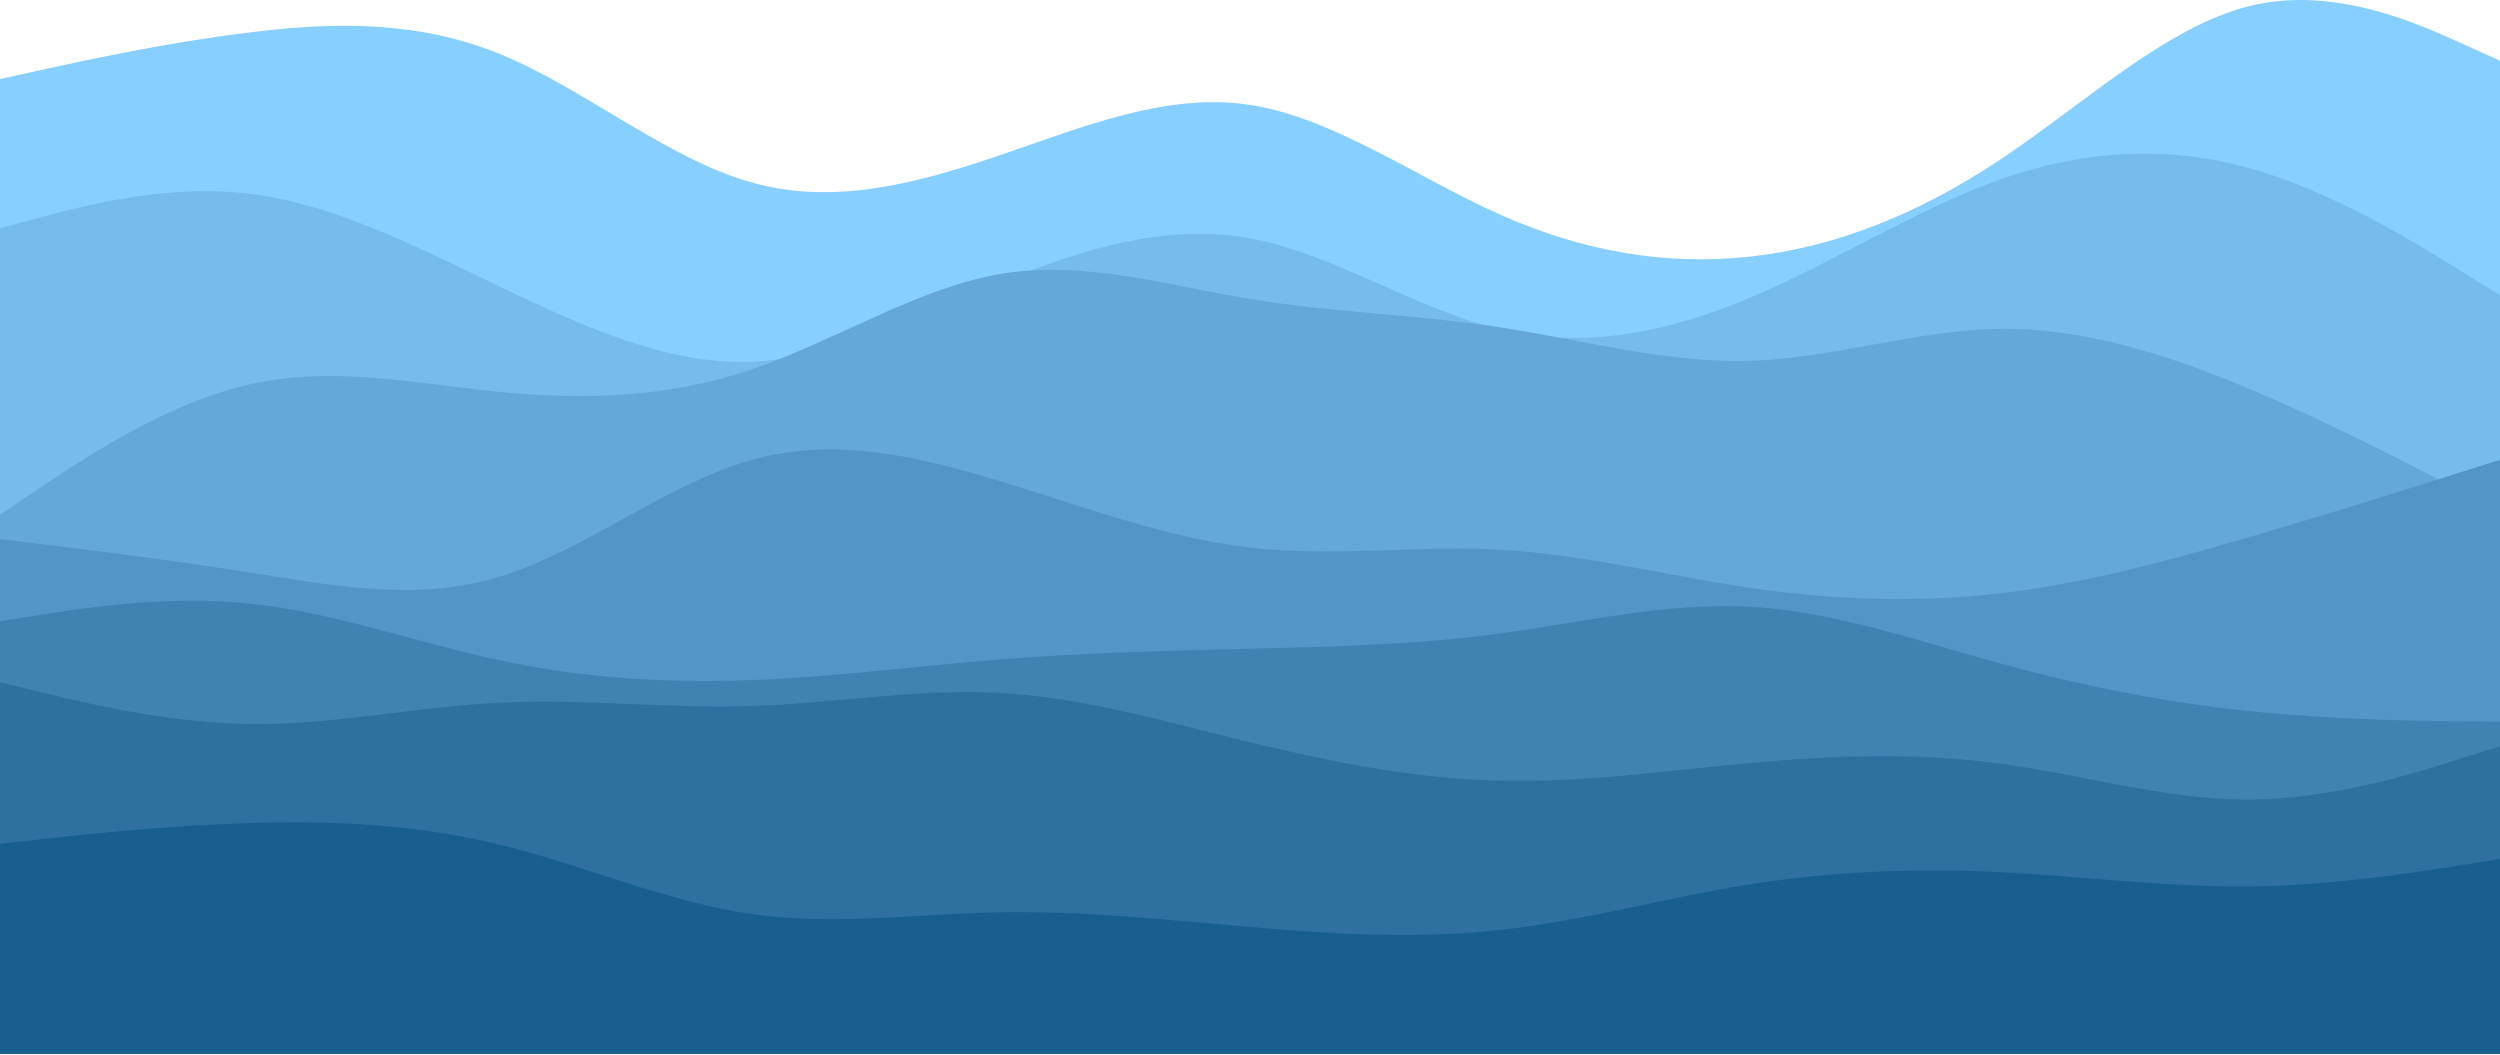
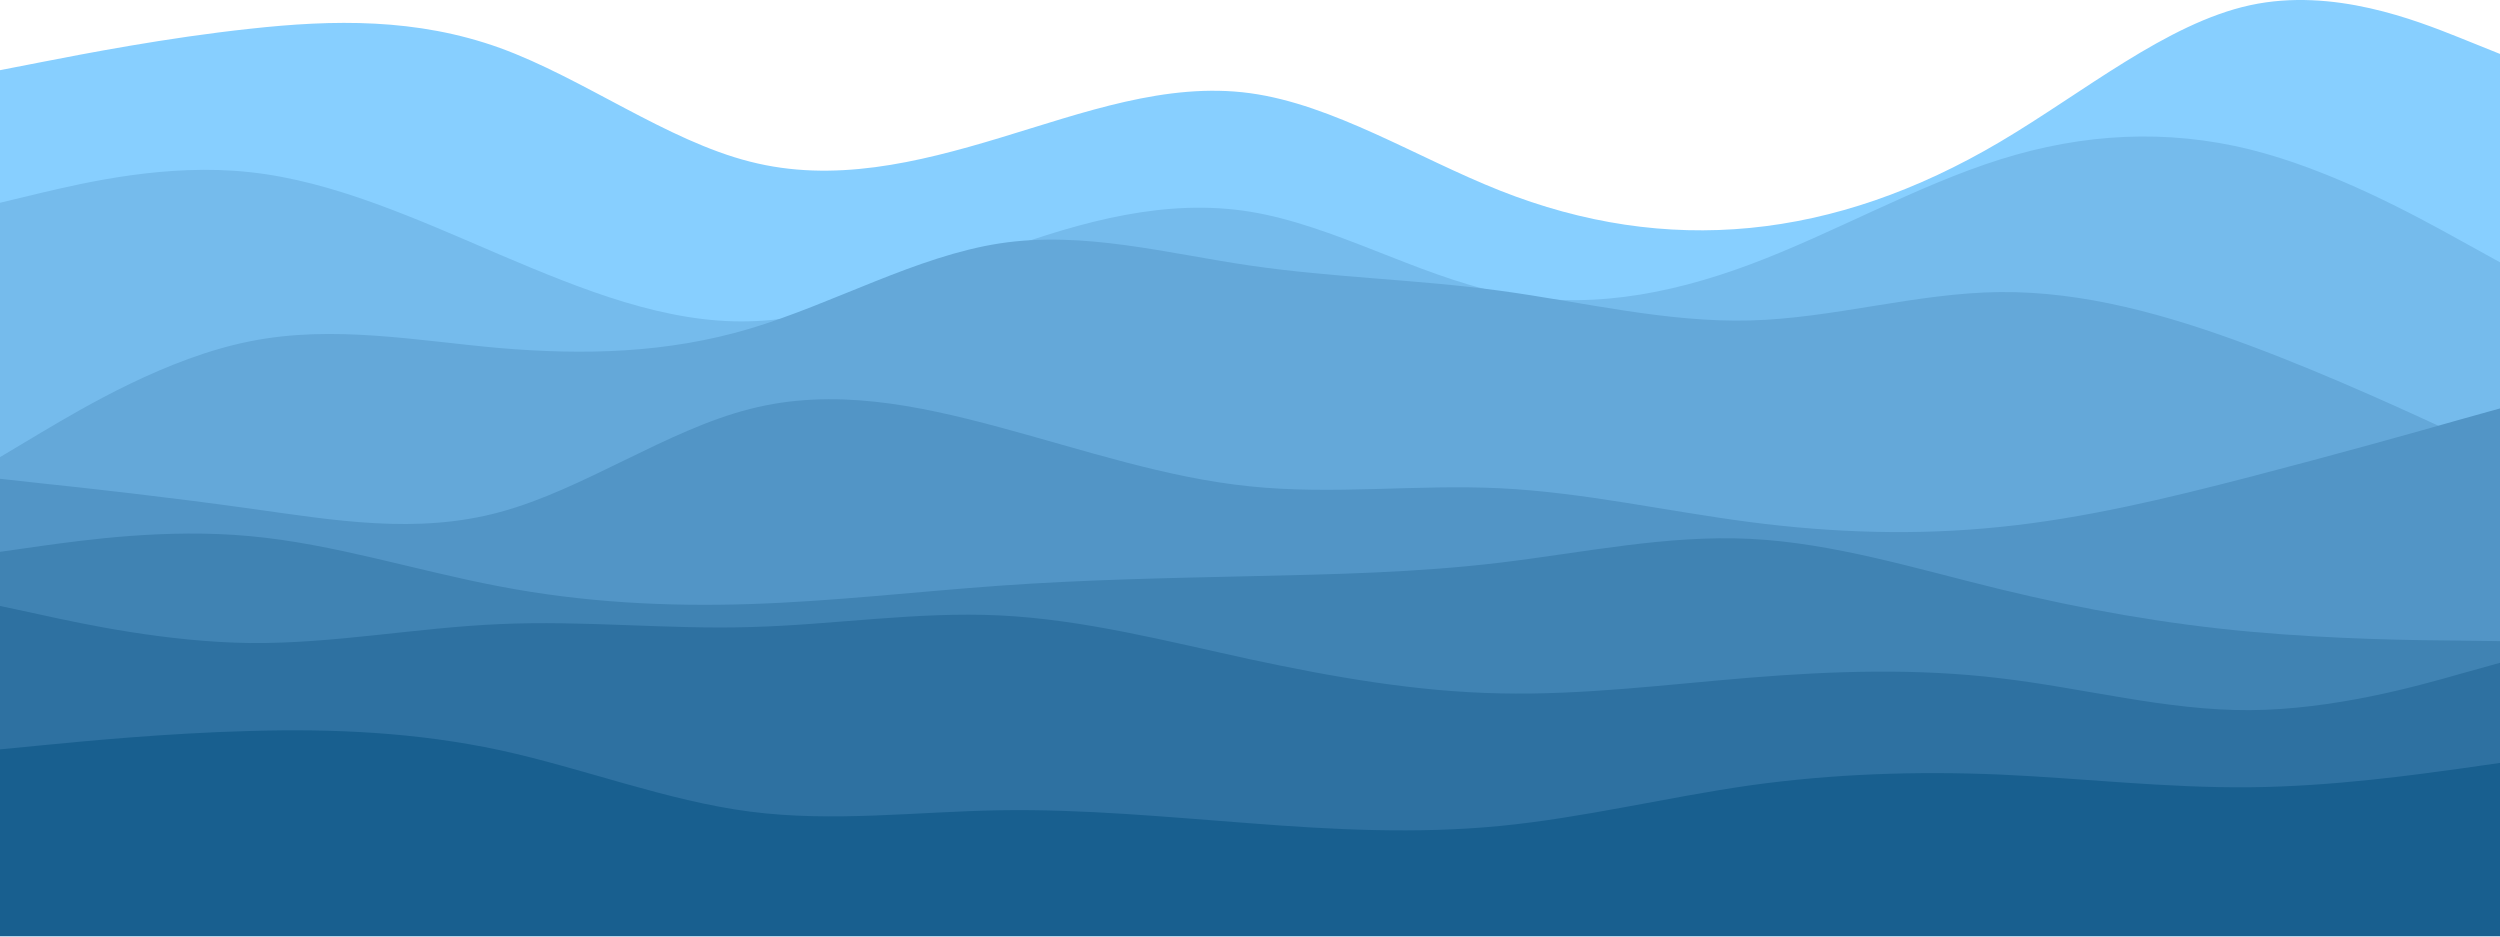
- <svg xmlns="http://www.w3.org/2000/svg" width="1909" height="805" viewBox="0 0 1909 805" fill="none">
-   <path d="M0 60.329L31.817 53.35C63.633 46.37 127.267 32.412 190.9 24.733C254.533 16.824 318.167 15.428 381.8 41.251C445.433 67.309 509.067 120.817 572.7 138.964C636.333 157.343 699.967 140.128 763.6 118.491C827.233 96.855 890.867 70.333 954.5 80.105C1018.13 89.876 1081.77 135.474 1145.4 163.858C1209.03 192.24 1272.67 202.943 1336.3 195.963C1399.93 188.984 1463.57 164.322 1527.2 121.981C1590.83 79.639 1654.47 20.081 1718.1 4.494C1781.73 -11.094 1845.37 17.754 1877.18 31.946L1909 46.37V804.805H1877.18C1845.37 804.805 1781.73 804.805 1718.1 804.805C1654.47 804.805 1590.83 804.805 1527.2 804.805C1463.57 804.805 1399.93 804.805 1336.3 804.805C1272.67 804.805 1209.03 804.805 1145.4 804.805C1081.77 804.805 1018.13 804.805 954.5 804.805C890.867 804.805 827.233 804.805 763.6 804.805C699.967 804.805 636.333 804.805 572.7 804.805C509.067 804.805 445.433 804.805 381.8 804.805C318.167 804.805 254.533 804.805 190.9 804.805C127.267 804.805 63.633 804.805 31.817 804.805H0V60.329Z" fill="#87CFFF" />
-   <path d="M0 174.327L31.817 165.718C63.633 157.343 127.267 140.127 190.9 148.038C254.533 155.714 318.167 188.286 381.8 218.995C445.433 249.472 509.067 278.32 572.7 276.227C636.333 274.365 699.967 241.795 763.6 215.738C827.233 189.914 890.867 170.372 954.5 182.003C1018.13 193.636 1081.77 236.443 1145.4 251.566C1209.03 266.688 1272.67 254.125 1336.3 227.37C1399.93 200.616 1463.57 159.669 1527.2 137.103C1590.83 114.536 1654.47 110.813 1718.1 128.495C1781.73 146.409 1845.37 185.96 1877.18 205.733L1909 225.509V804.805H1877.18C1845.37 804.805 1781.73 804.805 1718.1 804.805C1654.47 804.805 1590.83 804.805 1527.2 804.805C1463.57 804.805 1399.93 804.805 1336.3 804.805C1272.67 804.805 1209.03 804.805 1145.4 804.805C1081.77 804.805 1018.13 804.805 954.5 804.805C890.867 804.805 827.233 804.805 763.6 804.805C699.967 804.805 636.333 804.805 572.7 804.805C509.067 804.805 445.433 804.805 381.8 804.805C318.167 804.805 254.533 804.805 190.9 804.805C127.267 804.805 63.633 804.805 31.817 804.805H0V174.327Z" fill="#75BBEC" />
-   <path d="M0 393.015L31.817 371.612C63.633 350.441 127.267 307.634 190.9 293.443C254.533 279.018 318.167 292.977 381.8 299.259C445.433 305.307 509.067 303.911 572.7 282.508C636.333 261.104 699.967 220.158 763.6 209.224C827.233 198.289 890.867 217.832 954.5 228.3C1018.13 238.77 1081.77 240.166 1145.4 249.937C1209.03 259.708 1272.67 277.389 1336.3 275.529C1399.93 273.667 1463.57 251.799 1527.2 251.1C1590.83 250.403 1654.47 270.41 1718.1 297.165C1781.73 323.919 1845.37 357.421 1877.18 373.938L1909 390.689V804.805H1877.18C1845.37 804.805 1781.73 804.805 1718.1 804.805C1654.47 804.805 1590.83 804.805 1527.2 804.805C1463.57 804.805 1399.93 804.805 1336.3 804.805C1272.67 804.805 1209.03 804.805 1145.4 804.805C1081.77 804.805 1018.13 804.805 954.5 804.805C890.867 804.805 827.233 804.805 763.6 804.805C699.967 804.805 636.333 804.805 572.7 804.805C509.067 804.805 445.433 804.805 381.8 804.805C318.167 804.805 254.533 804.805 190.9 804.805C127.267 804.805 63.633 804.805 31.817 804.805H0V393.015Z" fill="#64A8D9" />
-   <path d="M0 411.628L31.817 415.582C63.633 419.304 127.267 427.215 190.9 437.219C254.533 447.222 318.167 459.785 381.8 440.243C445.433 420.933 509.067 369.751 572.7 351.604C636.333 333.225 699.967 348.114 763.6 367.425C827.233 386.734 890.867 410.929 954.5 418.141C1018.13 425.586 1081.77 416.281 1145.4 419.77C1209.03 423.26 1272.67 439.545 1336.3 448.851C1399.93 458.158 1463.57 460.484 1527.2 453.039C1590.83 445.826 1654.47 428.611 1718.1 409.999C1781.73 391.387 1845.37 371.38 1877.18 361.143L1909 351.139V804.805H1877.18C1845.37 804.805 1781.73 804.805 1718.1 804.805C1654.47 804.805 1590.83 804.805 1527.2 804.805C1463.57 804.805 1399.93 804.805 1336.3 804.805C1272.67 804.805 1209.03 804.805 1145.4 804.805C1081.77 804.805 1018.13 804.805 954.5 804.805C890.867 804.805 827.233 804.805 763.6 804.805C699.967 804.805 636.333 804.805 572.7 804.805C509.067 804.805 445.433 804.805 381.8 804.805C318.167 804.805 254.533 804.805 190.9 804.805C127.267 804.805 63.633 804.805 31.817 804.805H0V411.628Z" fill="#5295C6" />
-   <path d="M0 474.442L31.817 469.325C63.633 464.438 127.267 454.203 190.9 460.949C254.533 467.463 318.167 490.727 381.8 504.222C445.433 517.948 509.067 521.67 572.7 519.344C636.333 517.016 699.967 508.641 763.6 503.523C827.233 498.405 890.867 497.009 954.5 495.381C1018.13 493.752 1081.77 492.356 1145.4 483.748C1209.03 475.14 1272.67 459.786 1336.3 463.275C1399.93 466.766 1463.57 489.099 1527.2 506.548C1590.83 523.996 1654.47 536.559 1718.1 543.074C1781.73 549.587 1845.37 550.518 1877.18 550.751L1909 551.216V804.805H1877.18C1845.37 804.805 1781.73 804.805 1718.1 804.805C1654.47 804.805 1590.83 804.805 1527.2 804.805C1463.57 804.805 1399.93 804.805 1336.3 804.805C1272.67 804.805 1209.03 804.805 1145.4 804.805C1081.77 804.805 1018.13 804.805 954.5 804.805C890.867 804.805 827.233 804.805 763.6 804.805C699.967 804.805 636.333 804.805 572.7 804.805C509.067 804.805 445.433 804.805 381.8 804.805C318.167 804.805 254.533 804.805 190.9 804.805C127.267 804.805 63.633 804.805 31.817 804.805H0V474.442Z" fill="#4083B3" />
-   <path d="M0 520.973L31.817 528.649C63.633 536.559 127.267 551.915 190.9 552.845C254.533 553.542 318.167 539.584 381.8 536.56C445.433 533.303 509.067 541.212 572.7 539.119C636.333 537.258 699.967 525.625 763.6 529.115C827.233 532.604 890.867 551.216 954.5 566.804C1018.13 582.159 1081.77 594.722 1145.4 596.118C1209.03 597.746 1272.67 588.44 1336.3 582.623C1399.93 576.808 1463.57 574.481 1527.2 583.089C1590.83 591.464 1654.47 611.007 1718.1 610.541C1781.73 610.077 1845.37 590.068 1877.18 579.832L1909 569.829V804.805H1877.18C1845.37 804.805 1781.73 804.805 1718.1 804.805C1654.47 804.805 1590.83 804.805 1527.2 804.805C1463.57 804.805 1399.93 804.805 1336.3 804.805C1272.67 804.805 1209.03 804.805 1145.4 804.805C1081.77 804.805 1018.13 804.805 954.5 804.805C890.867 804.805 827.233 804.805 763.6 804.805C699.967 804.805 636.333 804.805 572.7 804.805C509.067 804.805 445.433 804.805 381.8 804.805C318.167 804.805 254.533 804.805 190.9 804.805C127.267 804.805 63.633 804.805 31.817 804.805H0V520.973Z" fill="#2E71A1" />
-   <path d="M0 644.275L31.817 640.786C63.633 637.296 127.267 630.316 190.9 628.456C254.533 626.362 318.167 629.619 381.8 644.974C445.433 660.562 509.067 688.479 572.7 697.785C636.333 707.09 699.967 697.785 763.6 696.622C827.233 695.459 890.867 702.438 954.5 707.789C1018.13 713.372 1081.77 717.094 1145.4 710.115C1209.03 703.135 1272.67 685.455 1336.3 675.218C1399.93 665.214 1463.57 662.888 1527.2 665.912C1590.83 669.168 1654.47 677.544 1718.1 676.846C1781.73 676.148 1845.37 665.912 1877.18 661.026L1909 655.908V804.805H1877.18C1845.37 804.805 1781.73 804.805 1718.1 804.805C1654.47 804.805 1590.83 804.805 1527.2 804.805C1463.57 804.805 1399.93 804.805 1336.3 804.805C1272.67 804.805 1209.03 804.805 1145.4 804.805C1081.77 804.805 1018.13 804.805 954.5 804.805C890.867 804.805 827.233 804.805 763.6 804.805C699.967 804.805 636.333 804.805 572.7 804.805C509.067 804.805 445.433 804.805 381.8 804.805C318.167 804.805 254.533 804.805 190.9 804.805C127.267 804.805 63.633 804.805 31.817 804.805H0V644.275Z" fill="#185F8F" />
+ <svg xmlns="http://www.w3.org/2000/svg" width="1909" height="715" viewBox="0 0 1909 715" fill="none">
+   <path d="M0 53.583L31.817 47.384C63.633 41.185 127.267 28.787 190.9 21.968C254.533 14.943 318.167 13.703 381.8 36.638C445.433 59.782 509.067 107.306 572.7 123.423C636.333 139.748 699.967 124.458 763.6 105.24C827.233 86.024 890.867 62.468 954.5 71.147C1018.13 79.825 1081.77 120.325 1145.4 145.534C1209.03 170.742 1272.67 180.248 1336.3 174.049C1399.93 167.85 1463.57 145.946 1527.2 108.34C1590.83 70.733 1654.47 17.836 1718.1 3.991C1781.73 -9.853 1845.37 15.769 1877.18 28.373L1909 41.185V714.805H1877.18C1845.37 714.805 1781.73 714.805 1718.1 714.805C1654.47 714.805 1590.83 714.805 1527.2 714.805C1463.57 714.805 1399.93 714.805 1336.3 714.805C1272.67 714.805 1209.03 714.805 1145.4 714.805C1081.77 714.805 1018.13 714.805 954.5 714.805C890.867 714.805 827.233 714.805 763.6 714.805C699.967 714.805 636.333 714.805 572.7 714.805C509.067 714.805 445.433 714.805 381.8 714.805C318.167 714.805 254.533 714.805 190.9 714.805C127.267 714.805 63.633 714.805 31.817 714.805H0V53.583Z" fill="#87CFFF" />
+   <path d="M0 154.832L31.817 147.187C63.633 139.748 127.267 124.457 190.9 131.483C254.533 138.301 318.167 167.23 381.8 194.505C445.433 221.574 509.067 247.196 572.7 245.337C636.333 243.683 699.967 214.756 763.6 191.612C827.233 168.677 890.867 151.32 954.5 161.65C1018.13 171.982 1081.77 210.002 1145.4 223.434C1209.03 236.865 1272.67 225.707 1336.3 201.944C1399.93 178.181 1463.57 141.814 1527.2 121.771C1590.83 101.728 1654.47 98.421 1718.1 114.126C1781.73 130.036 1845.37 165.164 1877.18 182.727L1909 200.291V714.805H1877.18C1845.37 714.805 1781.73 714.805 1718.1 714.805C1654.47 714.805 1590.83 714.805 1527.2 714.805C1463.57 714.805 1399.93 714.805 1336.3 714.805C1272.67 714.805 1209.03 714.805 1145.4 714.805C1081.77 714.805 1018.13 714.805 954.5 714.805C890.867 714.805 827.233 714.805 763.6 714.805C699.967 714.805 636.333 714.805 572.7 714.805C509.067 714.805 445.433 714.805 381.8 714.805C318.167 714.805 254.533 714.805 190.9 714.805C127.267 714.805 63.633 714.805 31.817 714.805H0V154.832Z" fill="#75BBEC" />
+   <path d="M0 349.065L31.817 330.056C63.633 311.252 127.267 273.232 190.9 260.627C254.533 247.816 318.167 260.214 381.8 265.793C445.433 271.165 509.067 269.925 572.7 250.916C636.333 231.905 699.967 195.538 763.6 185.826C827.233 176.115 890.867 193.472 954.5 202.77C1018.13 212.069 1081.77 213.309 1145.4 221.987C1209.03 230.666 1272.67 246.369 1336.3 244.717C1399.93 243.064 1463.57 223.641 1527.2 223.02C1590.83 222.401 1654.47 240.17 1718.1 263.933C1781.73 287.696 1845.37 317.451 1877.18 332.122L1909 346.999V714.805H1877.18C1845.37 714.805 1781.73 714.805 1718.1 714.805C1654.47 714.805 1590.83 714.805 1527.2 714.805C1463.57 714.805 1399.93 714.805 1336.3 714.805C1272.67 714.805 1209.03 714.805 1145.4 714.805C1081.77 714.805 1018.13 714.805 954.5 714.805C890.867 714.805 827.233 714.805 763.6 714.805C699.967 714.805 636.333 714.805 572.7 714.805C509.067 714.805 445.433 714.805 381.8 714.805C318.167 714.805 254.533 714.805 190.9 714.805C127.267 714.805 63.633 714.805 31.817 714.805H0V349.065Z" fill="#64A8D9" />
+   <path d="M0 365.596L31.817 369.109C63.633 372.414 127.267 379.441 190.9 388.326C254.533 397.21 318.167 408.368 381.8 391.011C445.433 373.861 509.067 328.402 572.7 312.285C636.333 295.961 699.967 309.185 763.6 326.336C827.233 343.487 890.867 364.976 954.5 371.381C1018.13 377.994 1081.77 369.729 1145.4 372.828C1209.03 375.928 1272.67 390.392 1336.3 398.657C1399.93 406.923 1463.57 408.989 1527.2 402.376C1590.83 395.97 1654.47 380.68 1718.1 364.149C1781.73 347.619 1845.37 329.849 1877.18 320.757L1909 311.871V714.805H1877.18C1845.37 714.805 1781.73 714.805 1718.1 714.805C1654.47 714.805 1590.83 714.805 1527.2 714.805C1463.57 714.805 1399.93 714.805 1336.3 714.805C1272.67 714.805 1209.03 714.805 1145.4 714.805C1081.77 714.805 1018.13 714.805 954.5 714.805C890.867 714.805 827.233 714.805 763.6 714.805C699.967 714.805 636.333 714.805 572.7 714.805C509.067 714.805 445.433 714.805 381.8 714.805C318.167 714.805 254.533 714.805 190.9 714.805C127.267 714.805 63.633 714.805 31.817 714.805H0V365.596Z" fill="#5295C6" />
+   <path d="M0 421.386L31.817 416.841C63.633 412.501 127.267 403.41 190.9 409.402C254.533 415.187 318.167 435.85 381.8 447.835C445.433 460.026 509.067 463.332 572.7 461.266C636.333 459.199 699.967 451.76 763.6 447.215C827.233 442.669 890.867 441.43 954.5 439.983C1018.13 438.536 1081.77 437.297 1145.4 429.651C1209.03 422.005 1272.67 408.369 1336.3 411.468C1399.93 414.568 1463.57 434.403 1527.2 449.901C1590.83 465.398 1654.47 476.556 1718.1 482.343C1781.73 488.128 1845.37 488.954 1877.18 489.161L1909 489.575V714.805H1877.18C1845.37 714.805 1781.73 714.805 1718.1 714.805C1654.47 714.805 1590.83 714.805 1527.2 714.805C1463.57 714.805 1399.93 714.805 1336.3 714.805C1272.67 714.805 1209.03 714.805 1145.4 714.805C1081.77 714.805 1018.13 714.805 954.5 714.805C890.867 714.805 827.233 714.805 763.6 714.805C699.967 714.805 636.333 714.805 572.7 714.805C509.067 714.805 445.433 714.805 381.8 714.805C318.167 714.805 254.533 714.805 190.9 714.805C127.267 714.805 63.633 714.805 31.817 714.805H0V421.386Z" fill="#4083B3" />
+   <path d="M0 462.713L31.817 469.531C63.633 476.556 127.267 490.195 190.9 491.021C254.533 491.641 318.167 479.243 381.8 476.558C445.433 473.664 509.067 480.689 572.7 478.83C636.333 477.177 699.967 466.845 763.6 469.945C827.233 473.044 890.867 489.575 954.5 503.419C1018.13 517.057 1081.77 528.215 1145.4 529.455C1209.03 530.901 1272.67 522.635 1336.3 517.469C1399.93 512.305 1463.57 510.238 1527.2 517.883C1590.83 525.322 1654.47 542.679 1718.1 542.265C1781.73 541.853 1845.37 524.082 1877.18 514.99L1909 506.106V714.805H1877.18C1845.37 714.805 1781.73 714.805 1718.1 714.805C1654.47 714.805 1590.83 714.805 1527.2 714.805C1463.57 714.805 1399.93 714.805 1336.3 714.805C1272.67 714.805 1209.03 714.805 1145.4 714.805C1081.77 714.805 1018.13 714.805 954.5 714.805C890.867 714.805 827.233 714.805 763.6 714.805C699.967 714.805 636.333 714.805 572.7 714.805C509.067 714.805 445.433 714.805 381.8 714.805C318.167 714.805 254.533 714.805 190.9 714.805C127.267 714.805 63.633 714.805 31.817 714.805H0V462.713Z" fill="#2E71A1" />
+   <path d="M0 572.227L31.817 569.128C63.633 566.028 127.267 559.829 190.9 558.177C254.533 556.316 318.167 559.21 381.8 572.847C445.433 586.692 509.067 611.488 572.7 619.753C636.333 628.017 699.967 619.753 763.6 618.72C827.233 617.687 890.867 623.886 954.5 628.638C1018.13 633.597 1081.77 636.903 1145.4 630.704C1209.03 624.505 1272.67 608.801 1336.3 599.709C1399.93 590.824 1463.57 588.758 1527.2 591.444C1590.83 594.336 1654.47 601.775 1718.1 601.156C1781.73 600.535 1845.37 591.444 1877.18 587.104L1909 582.559V714.805H1877.18C1845.37 714.805 1781.73 714.805 1718.1 714.805C1654.47 714.805 1590.83 714.805 1527.2 714.805C1463.57 714.805 1399.93 714.805 1336.3 714.805C1272.67 714.805 1209.03 714.805 1145.4 714.805C1081.77 714.805 1018.13 714.805 954.5 714.805C890.867 714.805 827.233 714.805 763.6 714.805C699.967 714.805 636.333 714.805 572.7 714.805C509.067 714.805 445.433 714.805 381.8 714.805C318.167 714.805 254.533 714.805 190.9 714.805C127.267 714.805 63.633 714.805 31.817 714.805H0V572.227Z" fill="#185F8F" />
</svg>
